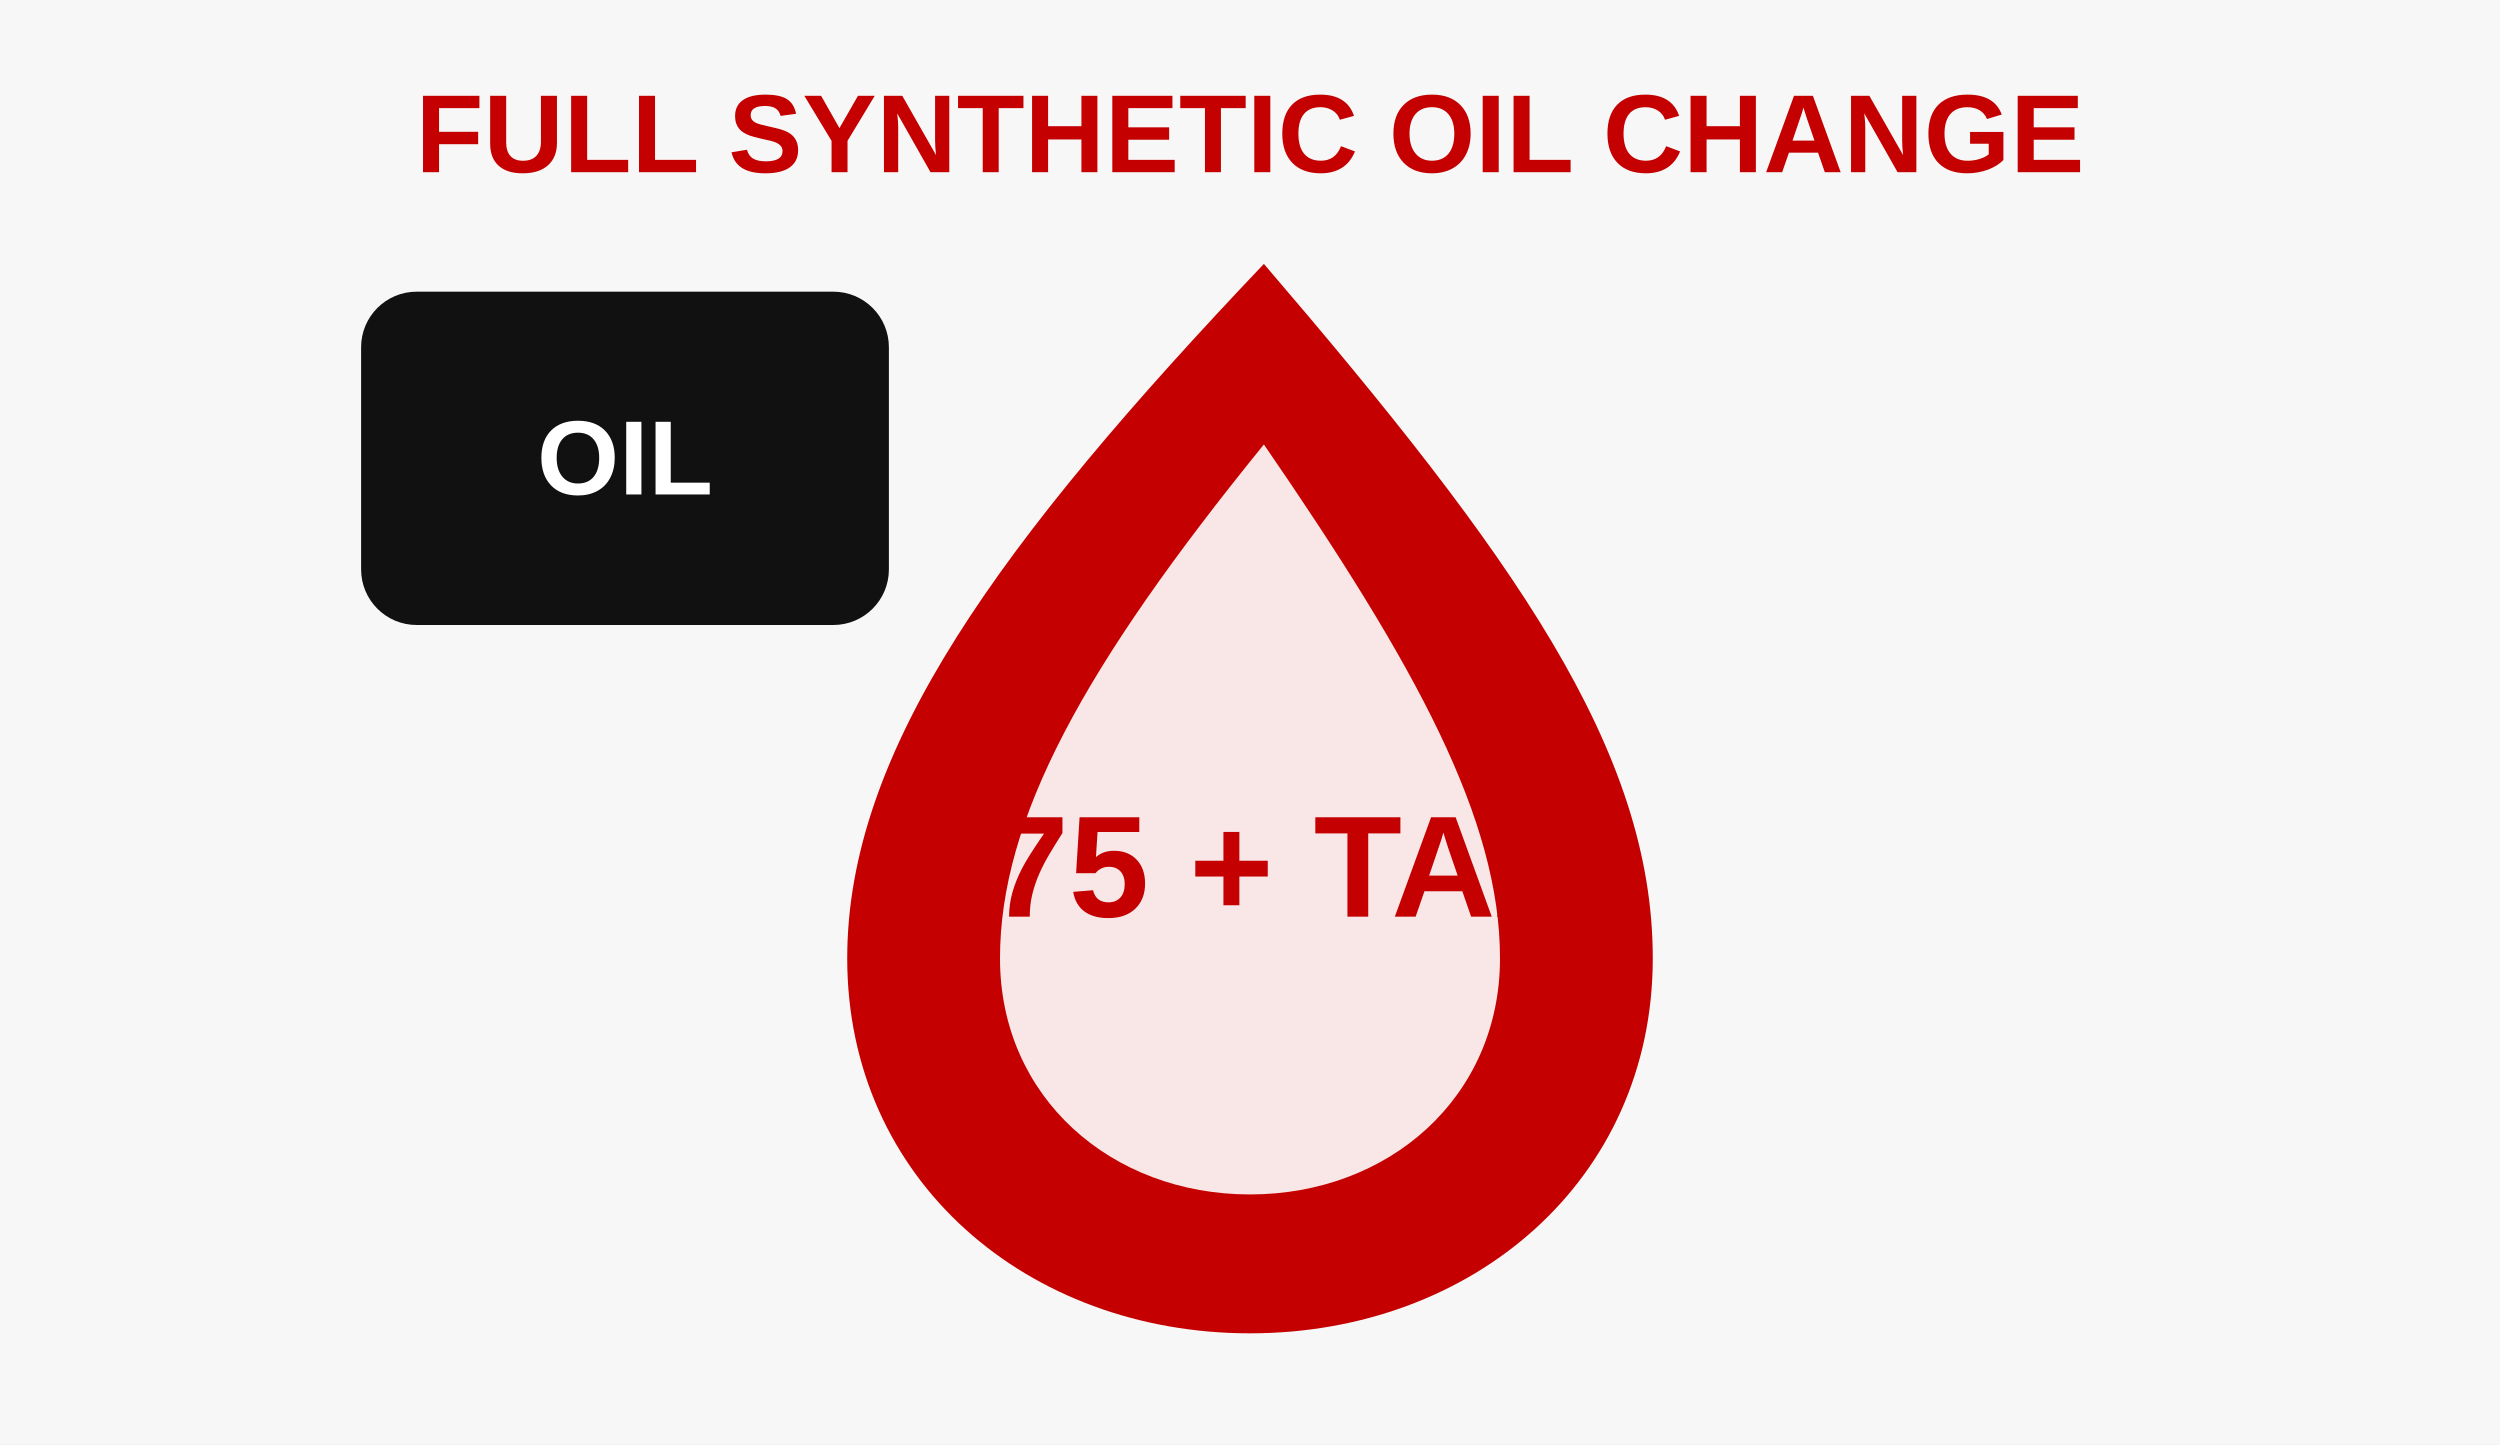
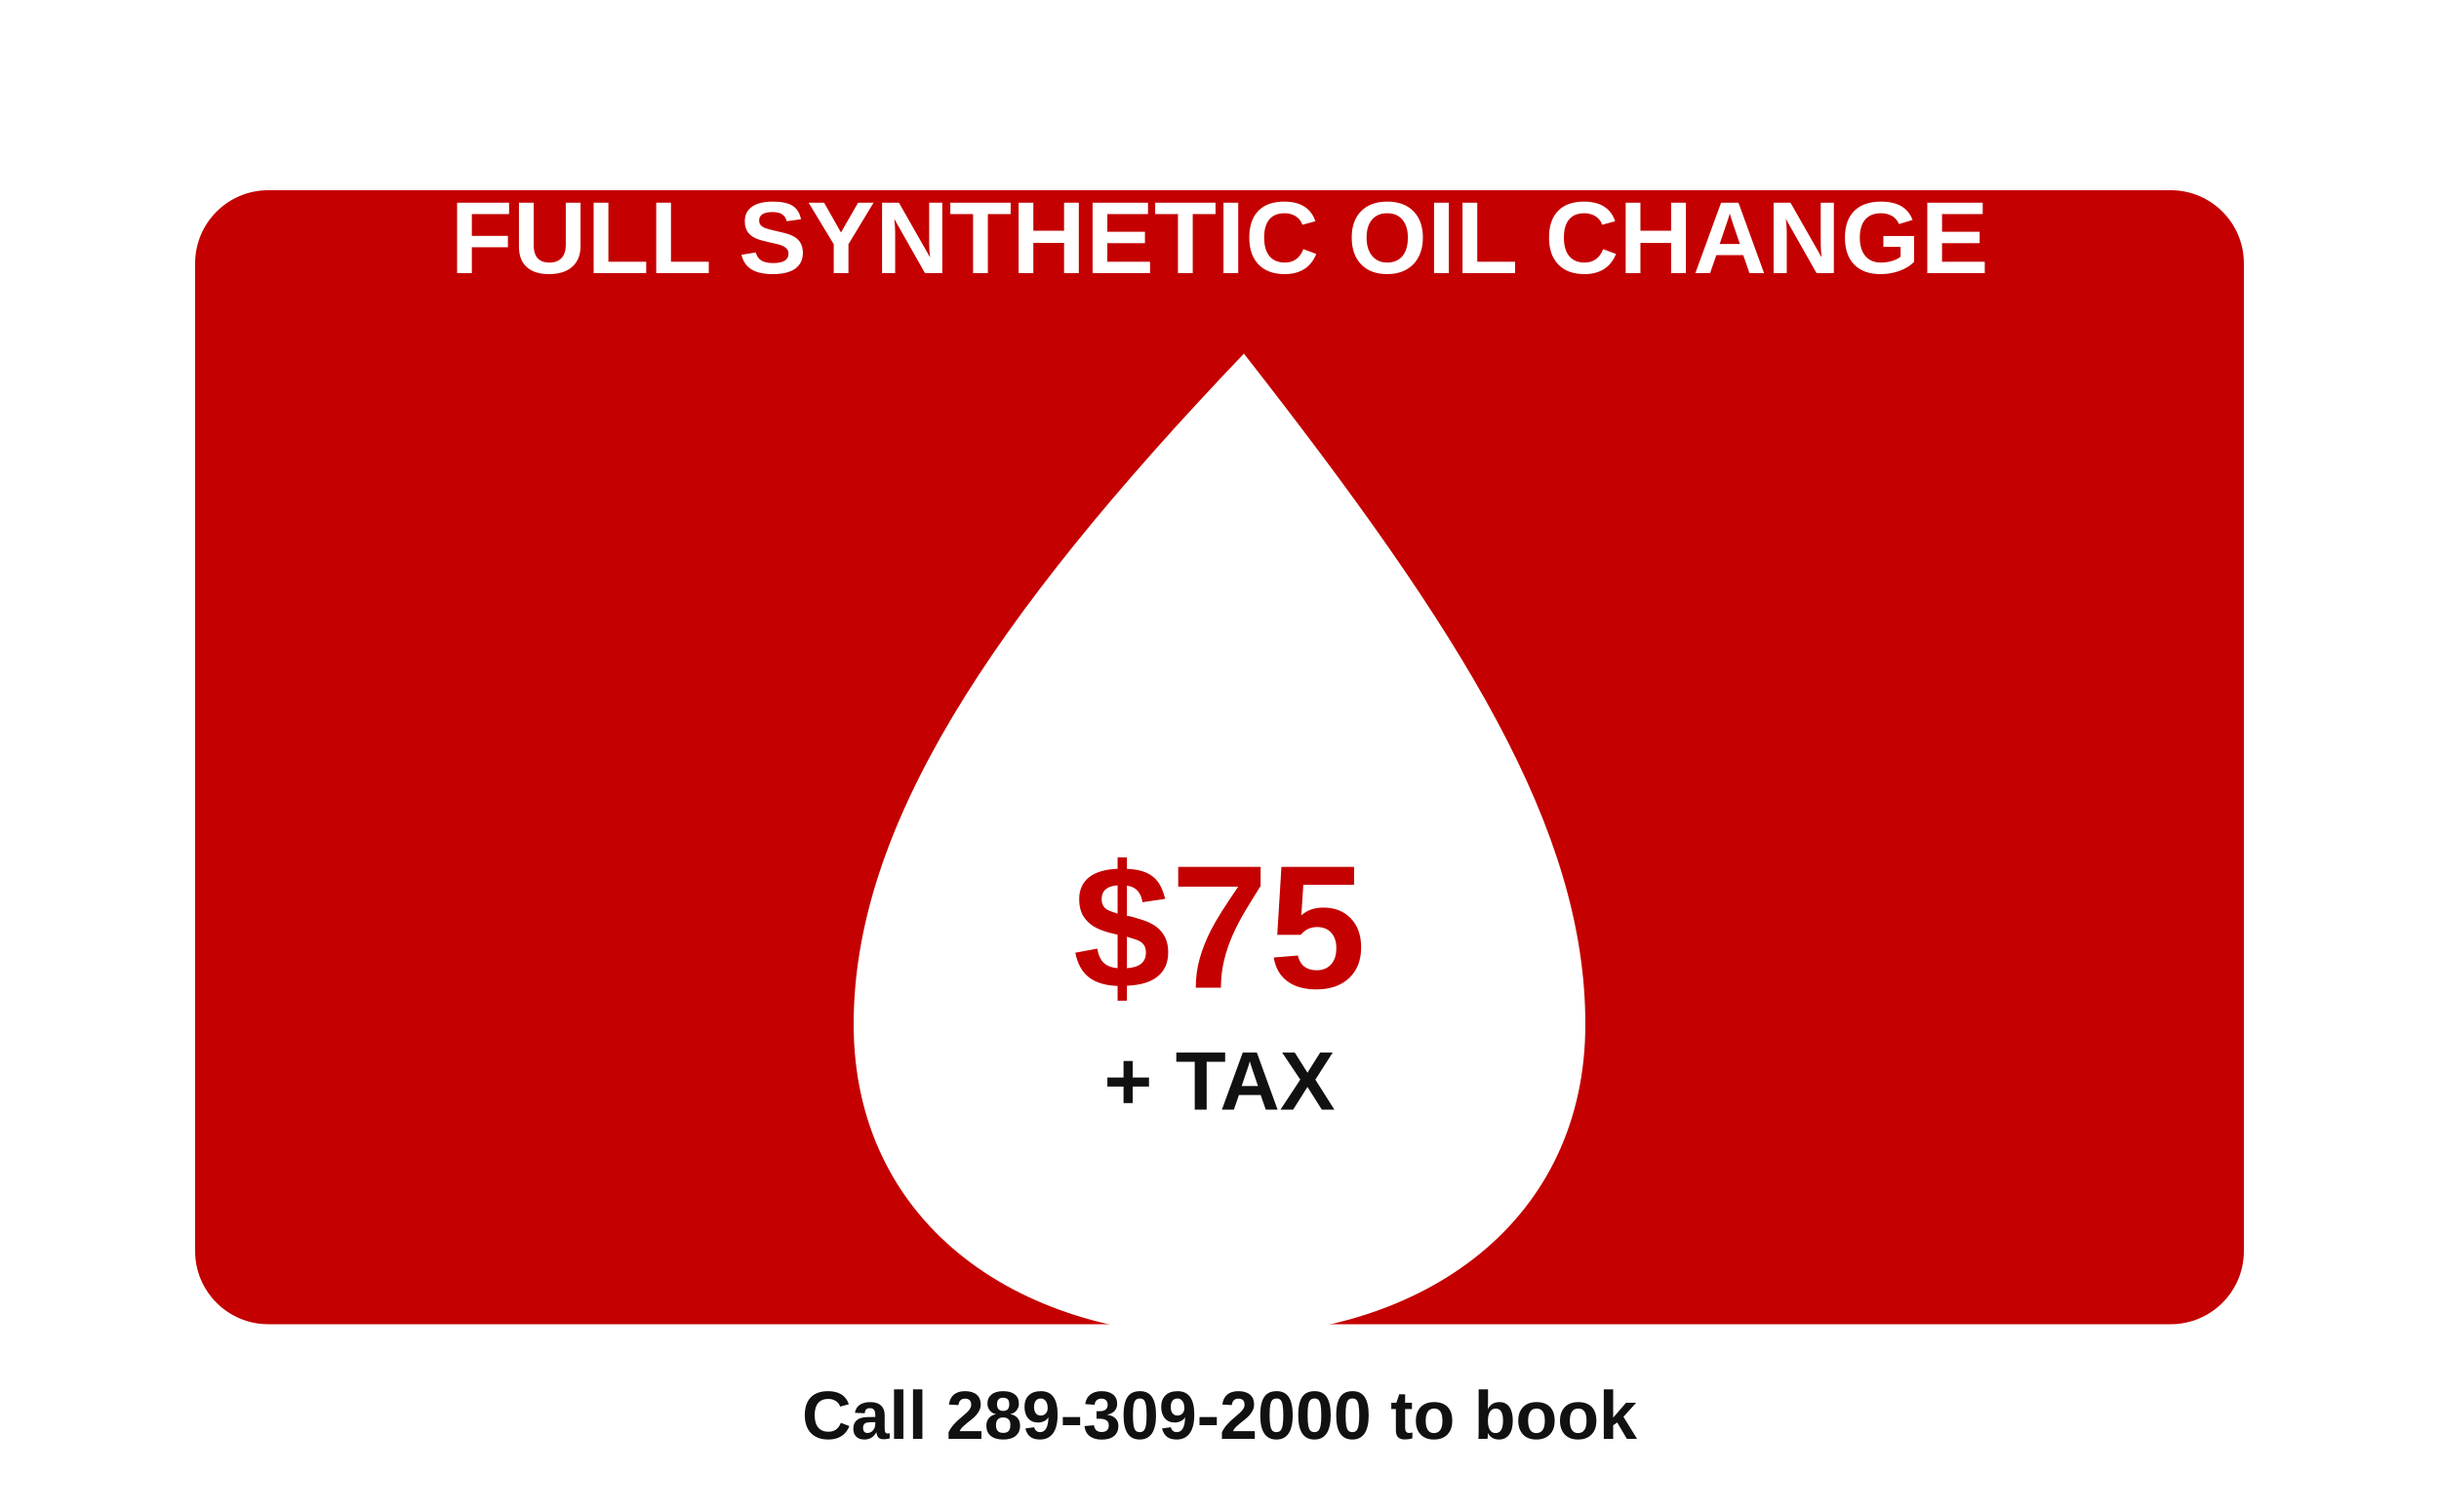
- <svg xmlns="http://www.w3.org/2000/svg" width="900" height="520" viewBox="0 0 900 520">
-   <rect width="900" height="520" fill="#f7f7f7" />
-   <path d="M455 95 C360 195 305 270 305 345 C305 425 370 480 450 480 C530 480 595 425 595 345 C595 270 545 200 455 95 Z" fill="#c40000" />
-   <path d="M455 160 C390 240 360 295 360 345 C360 395 400 430 450 430 C500 430 540 395 540 345 C540 295 510 240 455 160 Z" fill="#ffffff" opacity=".9" />
-   <rect x="130" y="105" width="190" height="120" rx="20" fill="#111" />
-   <text x="225" y="178" font-size="38" fill="#fff" text-anchor="middle" font-family="Arial" font-weight="700">OIL</text>
-   <text x="450" y="62" font-size="40" fill="#c40000" text-anchor="middle" font-family="Arial" font-weight="700">FULL SYNTHETIC OIL CHANGE</text>
-   <text x="450" y="330" font-size="52" fill="#c40000" text-anchor="middle" font-family="Arial" font-weight="700">$75 + TAX</text>
+ <svg xmlns="http://www.w3.org/2000/svg" width="1000" height="620" viewBox="0 0 1000 620">
+   <rect width="1000" height="620" fill="#fff" />
+   <rect x="80" y="78" width="840" height="465" rx="30" fill="#c40000" />
+   <path d="M510 145 C405 255 350 340 350 420 C350 500 415 548 500 548 C585 548 650 500 650 420 C650 340 600 260 510 145 Z" fill="#fff" />
+   <text x="500" y="112" font-family="Arial" font-size="42" fill="#fff" font-weight="900" text-anchor="middle">FULL SYNTHETIC OIL CHANGE</text>
+   <text x="500" y="405" font-family="Arial" font-size="72" fill="#c40000" font-weight="900" text-anchor="middle">$75</text>
+   <text x="500" y="455" font-family="Arial" font-size="34" fill="#111" font-weight="800" text-anchor="middle">+ TAX</text>
+   <text x="500" y="590" font-family="Arial" font-size="28" fill="#111" font-weight="700" text-anchor="middle">Call 289-309-2000 to book</text>
</svg>
